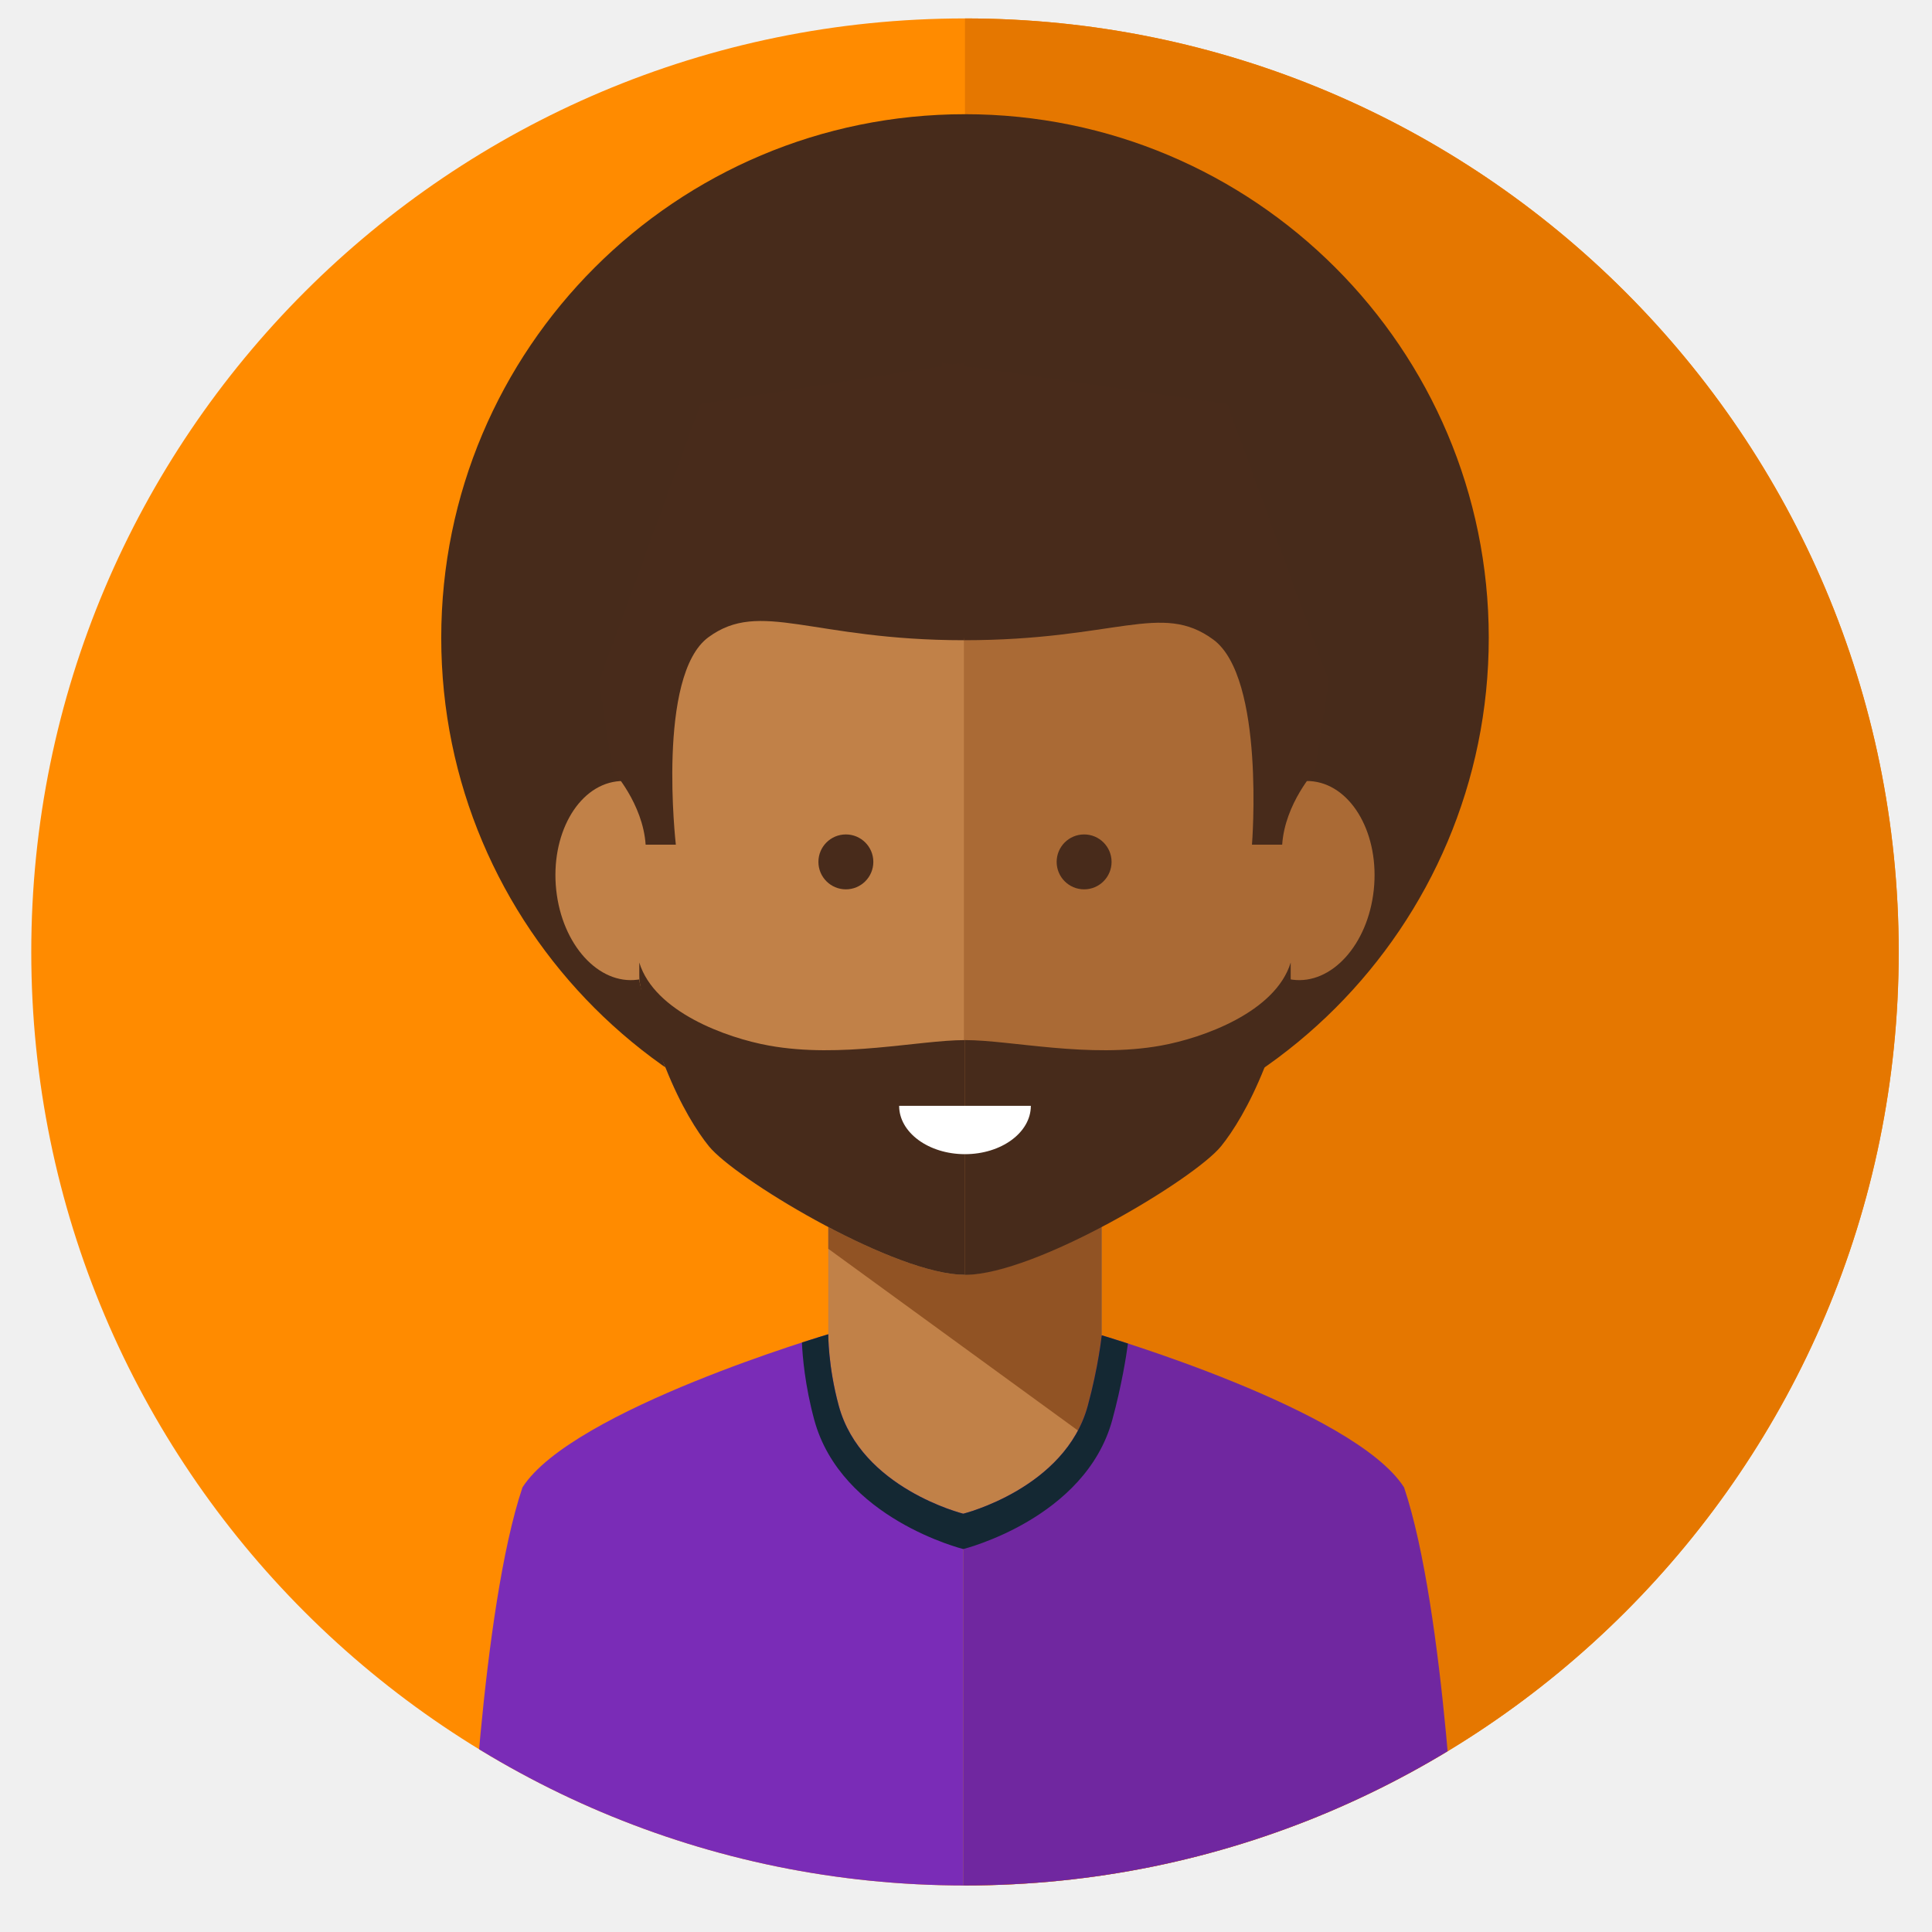
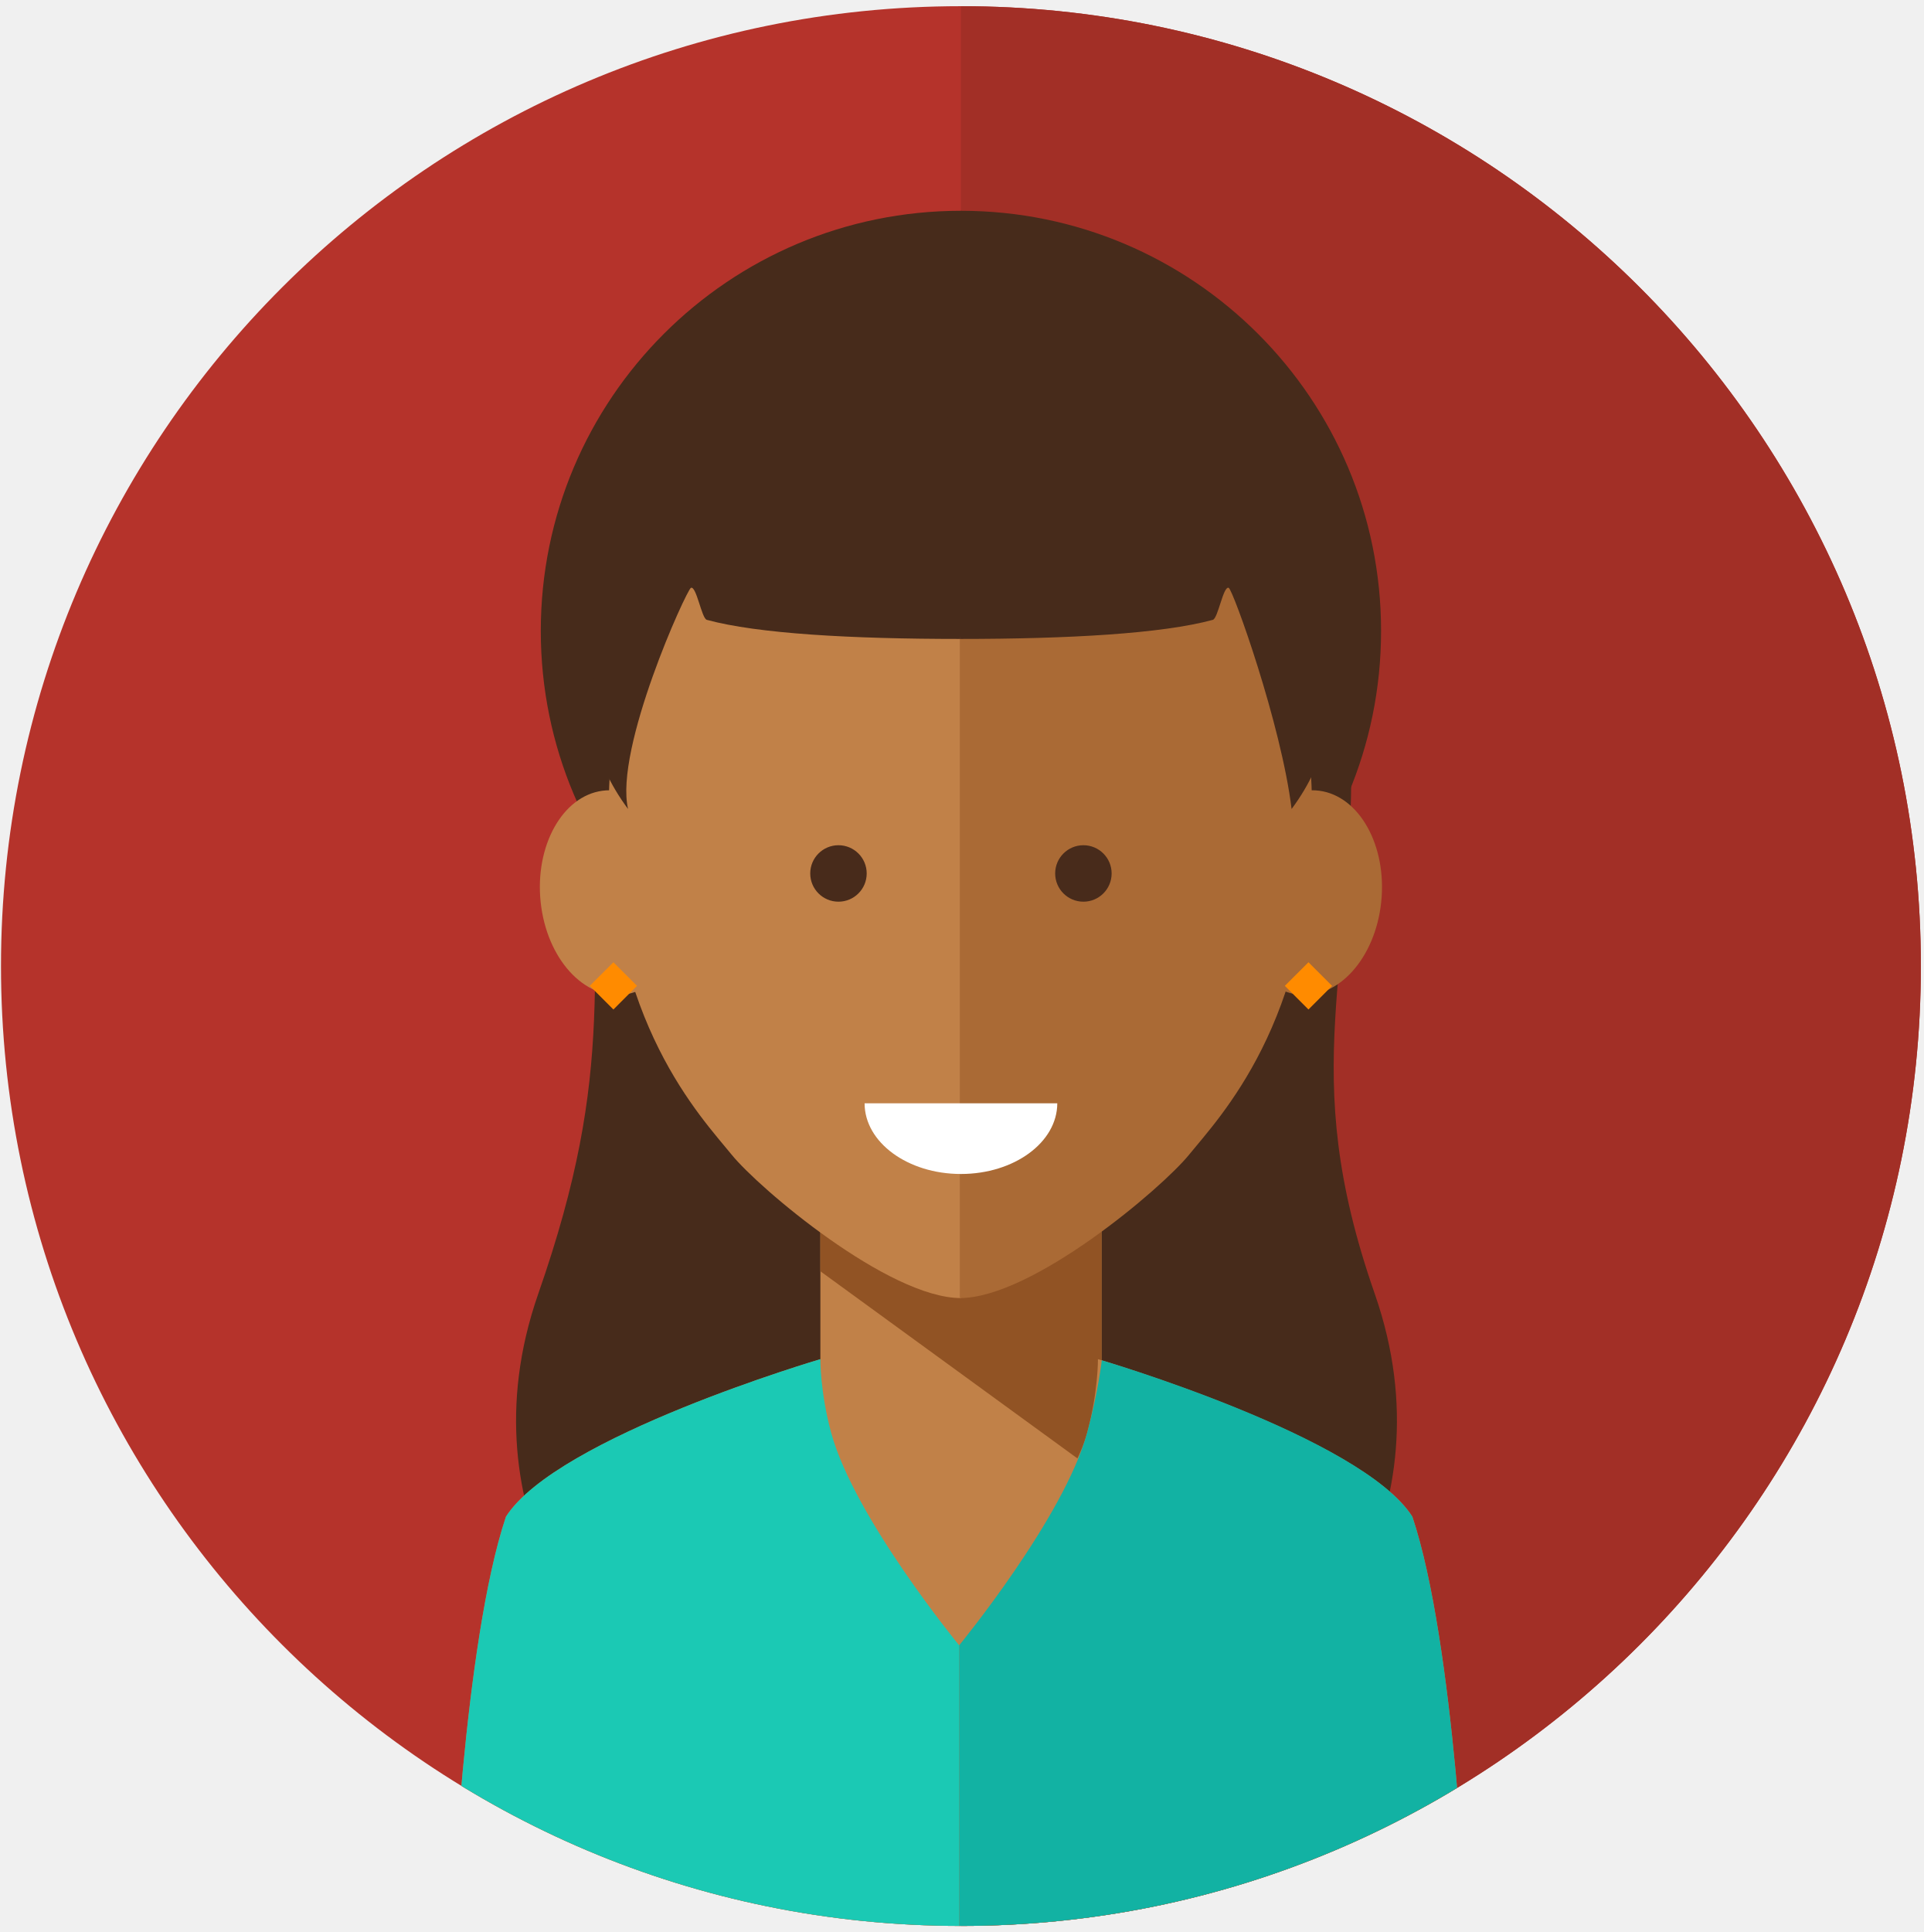
- <svg xmlns="http://www.w3.org/2000/svg" xmlns:xlink="http://www.w3.org/1999/xlink" width="255px" height="255px" viewBox="0 0 255 255" version="1.1">
+ <svg xmlns="http://www.w3.org/2000/svg" xmlns:xlink="http://www.w3.org/1999/xlink" width="247px" height="248px" viewBox="0 0 247 248" version="1.1">
  <defs>
-     <path id="path-1" d="M247.604,124.31 C247.604,56.259 192.43,1.096 124.366,1.096 C56.305,1.096 1.129,56.259 1.129,124.31 C1.129,192.359 56.305,247.525 124.366,247.525 C192.43,247.525 247.604,192.359 247.604,124.31" />
+     <path id="path-1" d="M247.604,123.887 C247.604,55.839 192.43,0.674 124.366,0.674 C56.305,0.674 1.129,55.839 1.129,123.887 C1.129,191.938 56.305,247.103 124.366,247.103 C192.43,247.103 247.604,191.938 247.604,123.887" />
  </defs>
-   <g id="Smartphone" stroke="none" stroke-width="1" fill="none" fill-rule="evenodd">
-     <g id="avatars_profile" transform="translate(-309, -2)">
-       <g id="img_profile_avatar_02" transform="translate(312, 3)">
-         <path d="M247.606,124.646 C247.606,56.596 192.43,1.432 124.367,1.432 C56.305,1.432 1.128,56.596 1.128,124.646 C1.128,192.696 56.305,247.859 124.367,247.859 C192.43,247.859 247.606,192.696 247.606,124.646" id="Fill-65" fill="#FF8B00" />
-         <path d="M247.606,124.646 C247.606,56.596 192.43,1.432 124.367,1.432 L124.367,247.859 C192.43,247.859 247.606,192.696 247.606,124.646" id="Fill-66" fill="#E57700" />
-         <g id="Group-85" transform="translate(0, 0.334523)">
-           <mask id="mask-2" fill="white">
-             <use xlink:href="#path-1" />
-           </mask>
-           <g id="Clip-68" />
-           <path d="M142.414,196.493 L124.139,247.742 L106.322,196.493 L106.322,156.926 L142.414,156.926 L142.414,196.493" id="Fill-67" fill="#C18148" mask="url(#mask-2)" />
-           <path d="M142.414,189.763 L106.322,163.489 L106.322,156.926 L142.414,156.926 L142.414,189.763" id="Fill-69" fill="#915324" mask="url(#mask-2)" />
-           <path d="M124.139,247.742 L124.139,198.457 C124.139,198.457 110.674,195.122 107.708,184.219 C106.281,178.979 106.322,174.771 106.322,174.771 C106.322,174.771 72.532,184.714 65.96,194.981 C60.492,211.257 58.992,247.742 58.992,247.742 L124.139,247.742" id="Fill-70" fill="#7A2CB7" mask="url(#mask-2)" />
-           <path d="M124.139,247.742 L124.139,198.457 C124.139,198.457 137.602,195.122 140.572,184.219 C141.998,178.979 142.414,174.909 142.414,174.909 C142.414,174.909 175.747,184.714 182.319,194.981 C187.788,211.257 189.289,247.742 189.289,247.742 L124.139,247.742" id="Fill-71" fill="#7027A0" mask="url(#mask-2)" />
-           <path d="M102.843,175.861 C102.923,177.664 103.239,181.542 104.475,186.078 C108.024,199.127 124.139,203.121 124.139,203.121 C124.139,203.121 140.25,199.127 143.807,186.078 C145.039,181.543 145.638,177.751 145.877,175.994 C143.733,175.297 142.414,174.909 142.414,174.909 C142.414,174.909 141.998,178.979 140.572,184.219 C137.602,195.122 124.139,198.457 124.139,198.457 C124.139,198.457 110.674,195.122 107.708,184.219 C106.281,178.979 106.322,174.771 106.322,174.771 C106.322,174.771 104.998,175.162 102.843,175.861" id="Fill-72" fill="#142833" mask="url(#mask-2)" />
-           <path d="M193.498,82.856 C193.498,44.682 162.545,13.739 124.367,13.739 C86.189,13.739 55.238,44.682 55.238,82.856 C55.238,121.027 86.189,151.97 124.367,151.97 C162.545,151.97 193.498,121.027 193.498,82.856" id="Fill-73" fill="#472B1B" mask="url(#mask-2)" />
-           <path d="M124.367,50.471 C106.844,50.471 79.132,60.121 79.132,105.347 C79.132,131.458 86.737,145.218 90.566,149.952 C94.092,154.304 115.075,166.929 124.367,166.929 L124.367,50.471" id="Fill-74" fill="#C18148" mask="url(#mask-2)" />
-           <path d="M70.414,116.129 C69.641,108.904 73.196,102.491 78.35,101.805 C83.509,101.121 88.314,106.424 89.087,113.649 C89.861,120.873 86.305,127.283 81.15,127.971 C75.993,128.656 71.188,123.354 70.414,116.129" id="Fill-75" fill="#C18148" mask="url(#mask-2)" />
-           <path d="M124.225,50.471 C141.748,50.471 169.46,60.121 169.46,105.347 C169.46,131.458 161.855,145.218 158.025,149.952 C154.503,154.304 133.517,166.929 124.225,166.929 L124.225,50.471" id="Fill-76" fill="#AA6A35" mask="url(#mask-2)" />
-           <path d="M178.32,116.129 C179.093,108.904 175.538,102.491 170.385,101.805 C165.226,101.121 160.421,106.424 159.647,113.649 C158.874,120.873 162.429,127.283 167.585,127.971 C172.742,128.656 177.547,123.354 178.32,116.129" id="Fill-77" fill="#AA6A35" mask="url(#mask-2)" />
-           <path d="M98.505,136.671 C92.902,135.658 83.373,132.231 81.379,125.708 L81.379,127.346 C81.391,127.592 81.388,127.837 81.395,128.082 C81.842,130.149 81.753,132.186 82.28,133.963 C82.903,136.065 84.156,137.851 84.837,139.563 C86.861,144.647 89.019,148.042 90.566,149.952 C93.977,154.165 113.748,166.127 123.439,166.889 C123.768,166.907 124.078,166.92 124.367,166.923 L124.367,135.946 C118.26,135.946 108.021,138.392 98.505,136.671" id="Fill-78" fill="#472B1B" mask="url(#mask-2)" />
-           <path d="M158.168,149.952 C159.715,148.042 161.874,144.645 163.9,139.562 C164.625,137.741 165.767,135.759 166.424,133.496 C166.912,131.811 167.761,129.872 167.356,128.01 L167.356,125.708 C165.363,132.231 155.832,135.658 150.229,136.671 C140.714,138.392 130.474,135.946 124.367,135.946 L124.367,166.929 C133.661,166.929 154.645,154.305 158.168,149.952" id="Fill-79" fill="#472B1B" mask="url(#mask-2)" />
-           <path d="M124.367,151.002 C129.168,151.002 133.058,148.146 133.058,144.624 L115.676,144.624 C115.676,148.146 119.568,151.002 124.367,151.002" id="Fill-80" fill="#FFFFFF" mask="url(#mask-2)" />
-           <path d="M143.714,112.424 C143.714,114.424 142.092,116.048 140.09,116.048 C138.087,116.048 136.465,114.424 136.465,112.424 C136.465,110.423 138.087,108.8 140.09,108.8 C142.092,108.8 143.714,110.423 143.714,112.424" id="Fill-81" fill="#482B1B" mask="url(#mask-2)" />
-           <path d="M112.269,112.424 C112.269,114.424 110.645,116.048 108.644,116.048 C106.642,116.048 105.02,114.424 105.02,112.424 C105.02,110.423 106.642,108.8 108.644,108.8 C110.645,108.8 112.269,110.423 112.269,112.424" id="Fill-82" fill="#482B1B" mask="url(#mask-2)" />
-           <path d="M170.582,100.367 C170.582,100.367 166.595,104.716 166.232,110.152 L162.245,110.152 C162.245,110.152 164,88.118 157.133,83.076 C150.265,78.033 144.303,83.166 124.225,83.166 L121.325,46.55 L158.983,51.986 L172.394,88.589 L170.582,100.367" id="Fill-83" fill="#482B1B" mask="url(#mask-2)" />
-           <path d="M77.866,100.367 C77.866,100.367 81.853,104.716 82.216,110.152 L86.203,110.152 C86.203,110.152 83.638,87.814 90.505,82.772 C97.373,77.729 104.145,83.166 124.225,83.166 L124.225,46.55 L89.465,51.986 L76.054,88.589 L77.866,100.367" id="Fill-84" fill="#482B1B" mask="url(#mask-2)" />
-         </g>
+   <g id="GdS-md" stroke="none" stroke-width="1" fill="none" fill-rule="evenodd">
+     <g id="img_profile_avatar_01" transform="translate(-1, 0.118644)">
+       <path d="M247.606,123.89 C247.606,55.84 192.43,0.676 124.367,0.676 C56.305,0.676 1.128,55.84 1.128,123.89 C1.128,191.94 56.305,247.103 124.367,247.103 C192.43,247.103 247.606,191.94 247.606,123.89" id="Fill-1" fill="#B5332B" />
+       <path d="M247.606,123.89 C247.606,55.84 192.43,0.676 124.367,0.676 L124.367,247.103 C192.43,247.103 247.606,191.94 247.606,123.89" id="Fill-2" fill="#A22F26" />
+       <g id="Group-24">
+         <mask id="mask-2" fill="white">
+           <use xlink:href="#path-1" />
+         </mask>
+         <g id="Clip-4" />
+         <path d="M124.367,214.788 L80.277,214.788 C80.277,214.788 59.928,195.12 70.103,165.959 C80.277,136.799 76.622,125.271 77.301,94.077 L124.367,94.077 L124.367,214.788" id="Fill-3" fill="#472B1B" mask="url(#mask-2)" />
+         <path d="M123.229,214.788 L167.318,214.788 C167.318,214.788 187.668,195.12 177.494,165.959 C167.318,136.799 175.129,125.271 174.452,94.077 L123.229,94.077 L123.229,214.788" id="Fill-5" fill="#472B1B" mask="url(#mask-2)" />
+         <path d="M142.414,196.071 L124.139,247.322 L106.322,196.071 L106.322,156.504 L142.414,156.504 L142.414,196.071" id="Fill-6" fill="#C18148" mask="url(#mask-2)" />
+         <path d="M142.414,189.341 L106.322,163.067 L106.322,156.504 L142.414,156.504 L142.414,189.341" id="Fill-7" fill="#915324" mask="url(#mask-2)" />
+         <path d="M124.139,247.322 L124.139,202.386 C124.139,202.386 110.674,194.7 107.708,183.796 C106.281,178.556 106.322,174.35 106.322,174.35 C106.322,174.35 72.532,184.292 65.96,194.559 C60.492,210.837 58.99,247.322 58.99,247.322 L124.139,247.322" id="Fill-8" fill="#C18148" mask="url(#mask-2)" />
+         <path d="M124.139,247.322 L124.139,202.386 C124.139,202.386 137.602,194.7 140.572,183.796 C141.996,178.556 141.957,174.35 141.957,174.35 C141.957,174.35 175.747,184.292 182.319,194.559 C187.786,210.837 189.289,247.322 189.289,247.322 L124.139,247.322" id="Fill-9" fill="#C18148" mask="url(#mask-2)" />
+         <path d="M124.139,247.322 L124.139,211.083 C124.139,211.083 110.674,194.7 107.708,183.796 C106.281,178.556 106.322,174.35 106.322,174.35 C106.322,174.35 72.532,184.292 65.96,194.559 C60.492,210.837 58.99,247.322 58.99,247.322 L124.139,247.322" id="Fill-10" fill="#1BC9B4" mask="url(#mask-2)" />
+         <path d="M124.139,247.322 L124.139,211.083 C124.139,211.083 137.602,194.7 140.572,183.796 C141.996,178.556 142.451,174.497 142.451,174.497 C142.451,174.497 175.747,184.292 182.319,194.559 C187.786,210.837 189.289,247.322 189.289,247.322 L124.139,247.322" id="Fill-11" fill="#12B2A3" mask="url(#mask-2)" />
+         <path d="M178.306,80.866 C178.306,51.081 154.156,26.938 124.367,26.938 C94.578,26.938 70.428,51.081 70.428,80.866 C70.428,110.648 94.578,134.792 124.367,134.792 C154.156,134.792 178.306,110.648 178.306,80.866" id="Fill-12" fill="#472B1B" mask="url(#mask-2)" />
+         <path d="M124.367,50.049 C106.844,50.049 79.132,59.7 79.132,104.923 C79.132,131.036 91.086,143.348 94.915,148.081 C98.44,152.434 115.075,166.508 124.367,166.508 L124.367,50.049" id="Fill-13" fill="#C18148" mask="url(#mask-2)" />
+         <path d="M70.414,115.708 C69.641,108.482 73.196,102.069 78.35,101.385 C83.509,100.699 88.314,106.002 89.087,113.228 C89.86,120.451 86.305,126.863 81.15,127.549 C75.993,128.233 71.188,122.932 70.414,115.708" id="Fill-14" fill="#C18148" mask="url(#mask-2)" />
+         <path d="M124.225,50.049 C141.748,50.049 169.46,59.7 169.46,104.923 C169.46,131.036 157.506,143.348 153.675,148.081 C150.152,152.434 133.517,166.508 124.225,166.508 L124.225,50.049" id="Fill-15" fill="#AA6A35" mask="url(#mask-2)" />
+         <path d="M178.32,115.708 C179.093,108.482 175.538,102.069 170.385,101.385 C165.226,100.699 160.42,106.002 159.647,113.228 C158.874,120.451 162.429,126.863 167.585,127.549 C172.742,128.233 177.547,122.932 178.32,115.708" id="Fill-16" fill="#AA6A35" mask="url(#mask-2)" />
+         <path d="M124.367,150.579 C131.199,150.579 136.736,146.517 136.736,141.503 L111.999,141.503 C111.999,146.517 117.535,150.579 124.367,150.579" id="Fill-17" fill="#FFFFFF" mask="url(#mask-2)" />
+         <path d="M126.681,36.604 C125.84,36.497 122.056,35.64 121.115,35.631 C121.115,35.631 91.515,37.846 83.279,76.388 C79.325,79.352 72.077,90.884 81.632,103.729 C79.842,96.001 89.159,75.546 89.706,75.337 C90.408,75.07 91.076,79.267 91.742,79.448 C98.275,81.227 110.297,81.898 124.225,81.898 L126.681,36.604" id="Fill-18" fill="#472B1B" mask="url(#mask-2)" />
+         <path d="M121.769,36.604 C122.608,36.497 126.394,35.64 127.333,35.631 C127.333,35.631 156.933,37.846 165.17,76.388 C169.124,79.352 176.372,90.884 166.818,103.729 C165.5,92.86 159.289,75.546 158.742,75.337 C158.042,75.07 157.372,79.267 156.707,79.448 C150.175,81.227 138.151,81.898 124.225,81.898 L121.769,36.604" id="Fill-19" fill="#472B1B" mask="url(#mask-2)" />
+         <path d="M143.714,112.002 C143.714,114.004 142.092,115.626 140.09,115.626 C138.087,115.626 136.465,114.004 136.465,112.002 C136.465,110.001 138.087,108.378 140.09,108.378 C142.092,108.378 143.714,110.001 143.714,112.002" id="Fill-20" fill="#482B1B" mask="url(#mask-2)" />
+         <path d="M112.269,112.002 C112.269,114.004 110.645,115.626 108.644,115.626 C106.642,115.626 105.02,114.004 105.02,112.002 C105.02,110.001 106.642,108.378 108.644,108.378 C110.645,108.378 112.269,110.001 112.269,112.002" id="Fill-21" fill="#482B1B" mask="url(#mask-2)" />
+         <path d="M82.783,126.431 L79.751,129.464 L76.718,126.431 L79.751,123.4 L82.783,126.431" id="Fill-22" fill="#FF8B00" mask="url(#mask-2)" />
+         <path d="M172.016,126.431 L168.984,129.464 L165.951,126.431 L168.984,123.4 L172.016,126.431" id="Fill-23" fill="#FF8B00" mask="url(#mask-2)" />
      </g>
    </g>
  </g>
</svg>
